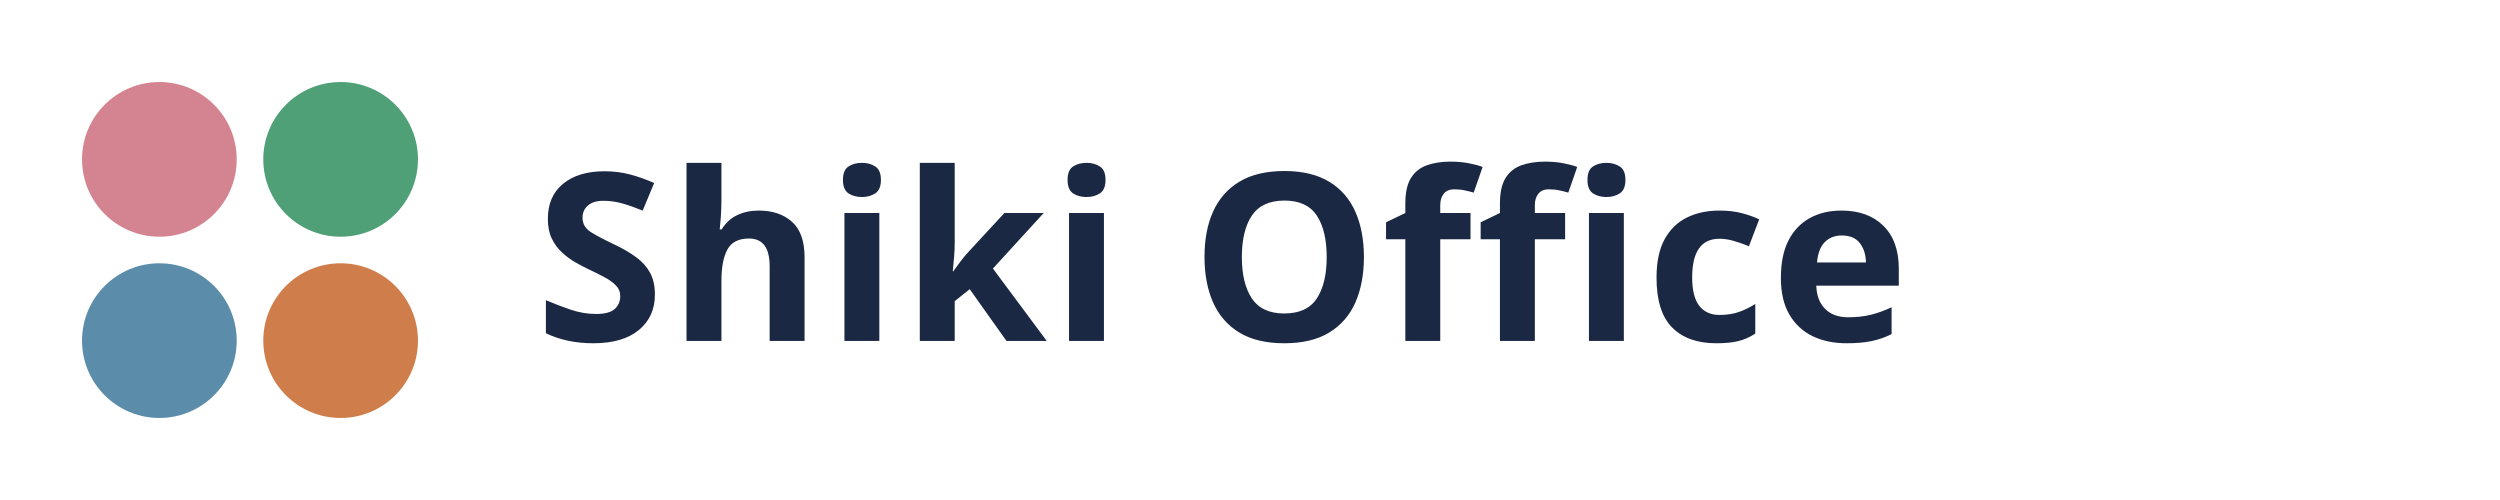
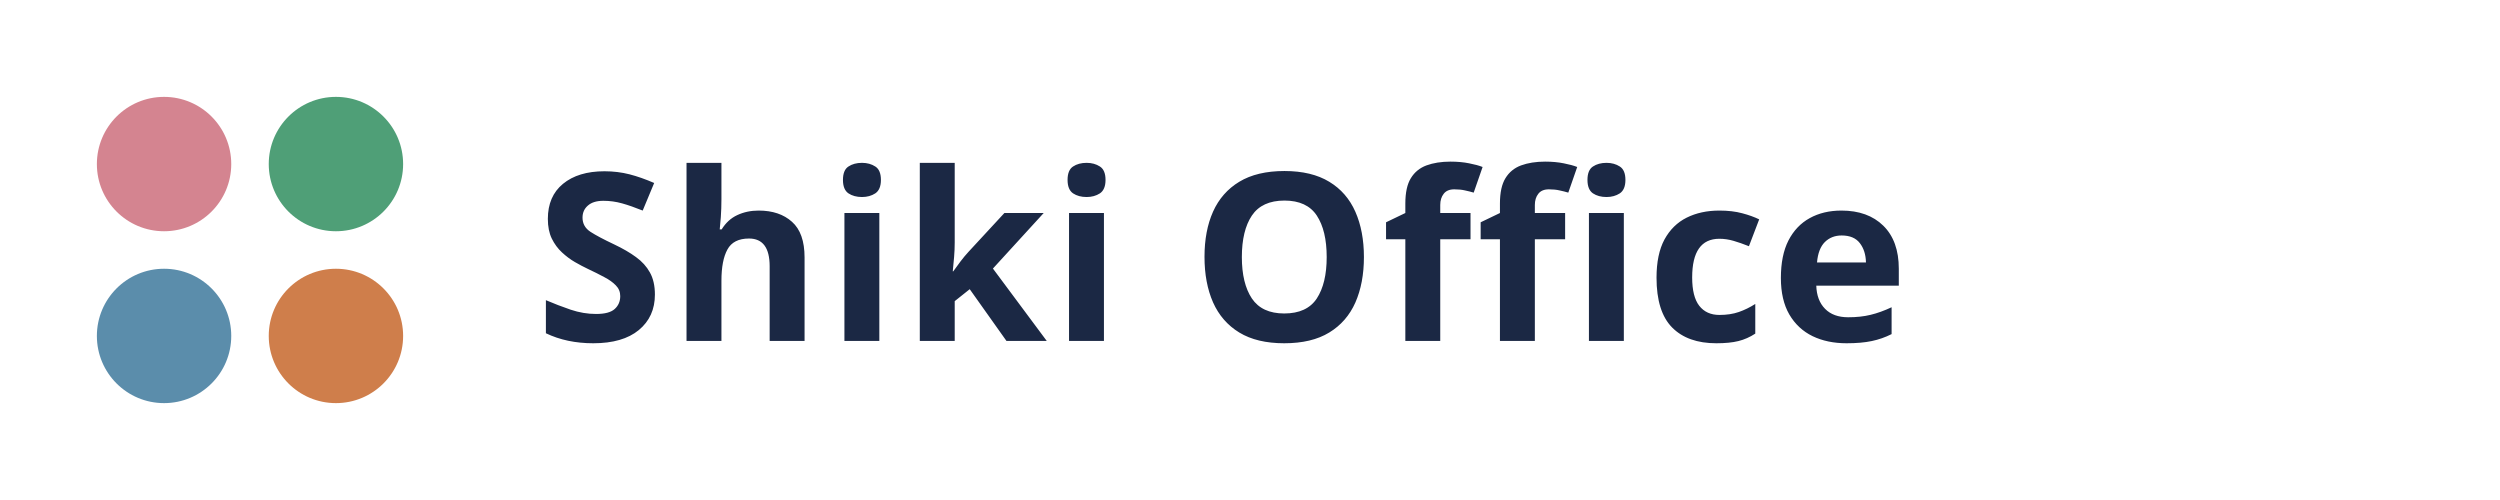
<svg xmlns="http://www.w3.org/2000/svg" width="320" height="64" viewBox="0 0 320 64">
-   <circle cx="20.4" cy="20.4" r="9.9" fill="#d48490" />
-   <circle cx="43.6" cy="20.4" r="9.9" fill="#4f9f77" />
-   <circle cx="43.6" cy="43.6" r="9.9" fill="#cf7e4b" />
-   <circle cx="20.4" cy="43.6" r="9.9" fill="#5b8dab" />
+   <circle cx="21" cy="21" r="8.6" fill="#d48490" />
+   <circle cx="43" cy="21" r="8.6" fill="#4f9f77" />
+   <circle cx="43" cy="43" r="8.6" fill="#cf7e4b" />
+   <circle cx="21" cy="43" r="8.6" fill="#5b8dab" />
  <text x="68.5" y="32.0" dominant-baseline="central" font-family="Noto Sans, DejaVu Sans, sans-serif" font-size="30" font-weight="600" letter-spacing="0.5" fill="#1b2844">Shiki Office</text>
</svg>
